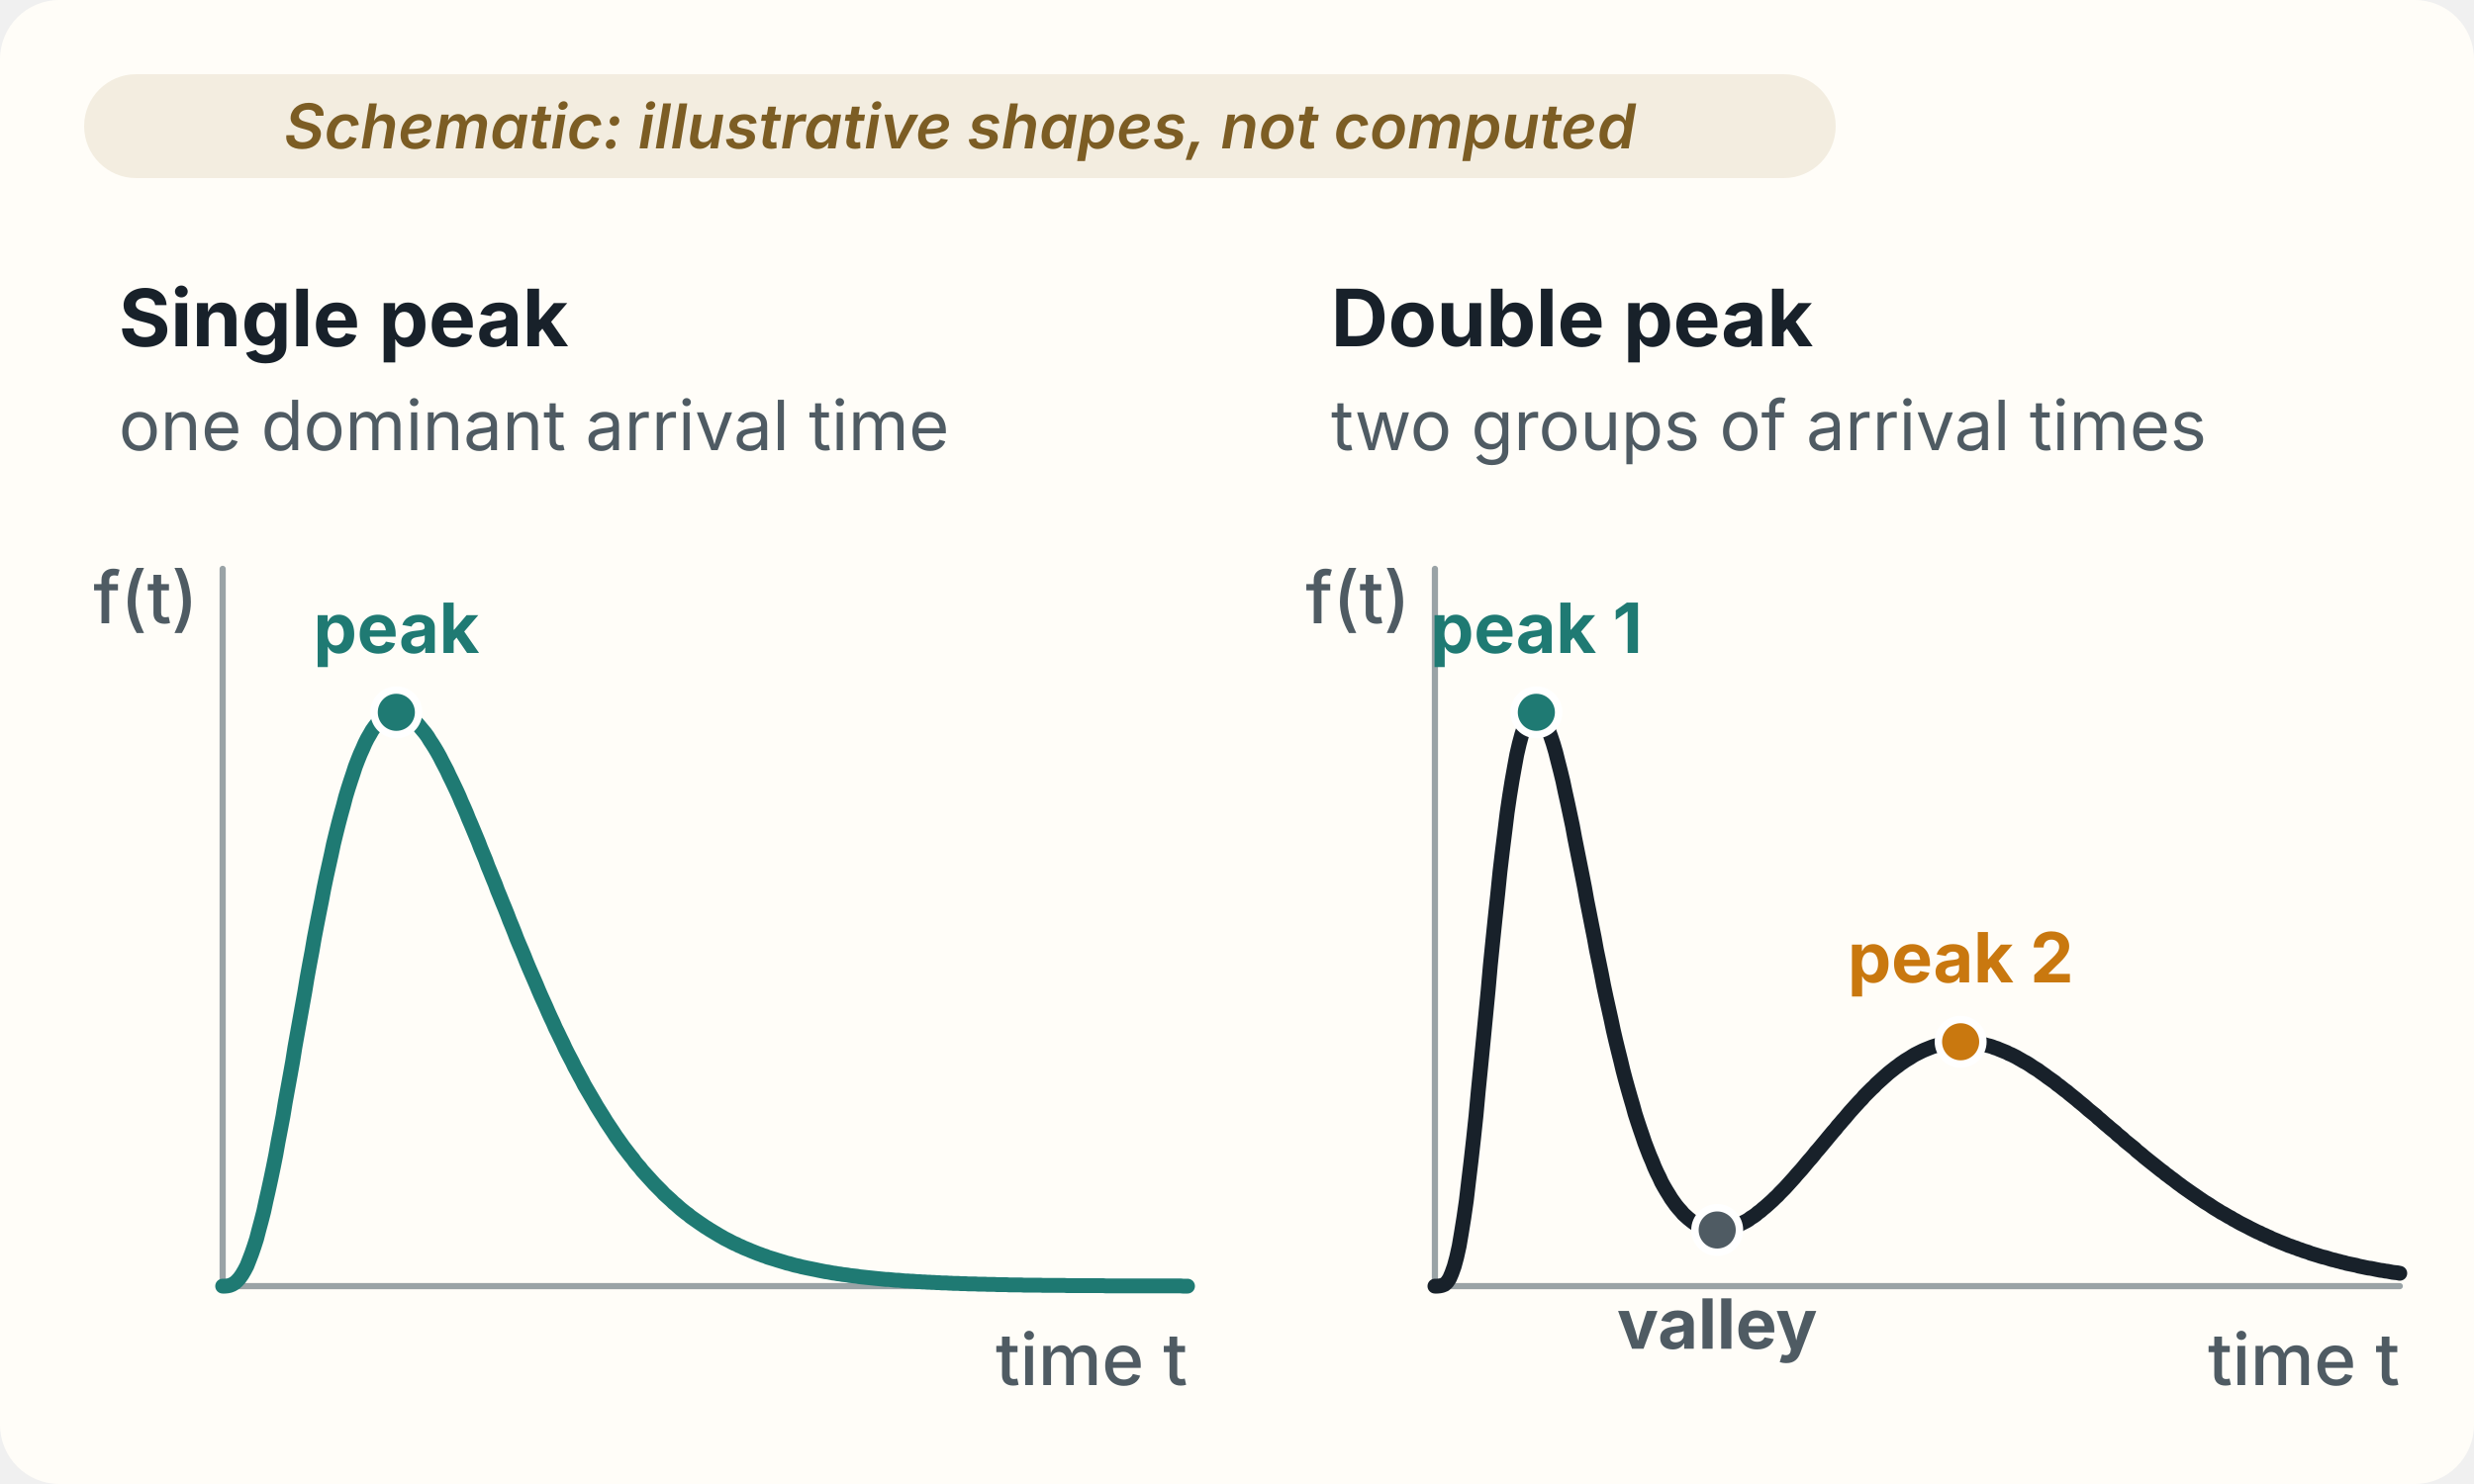
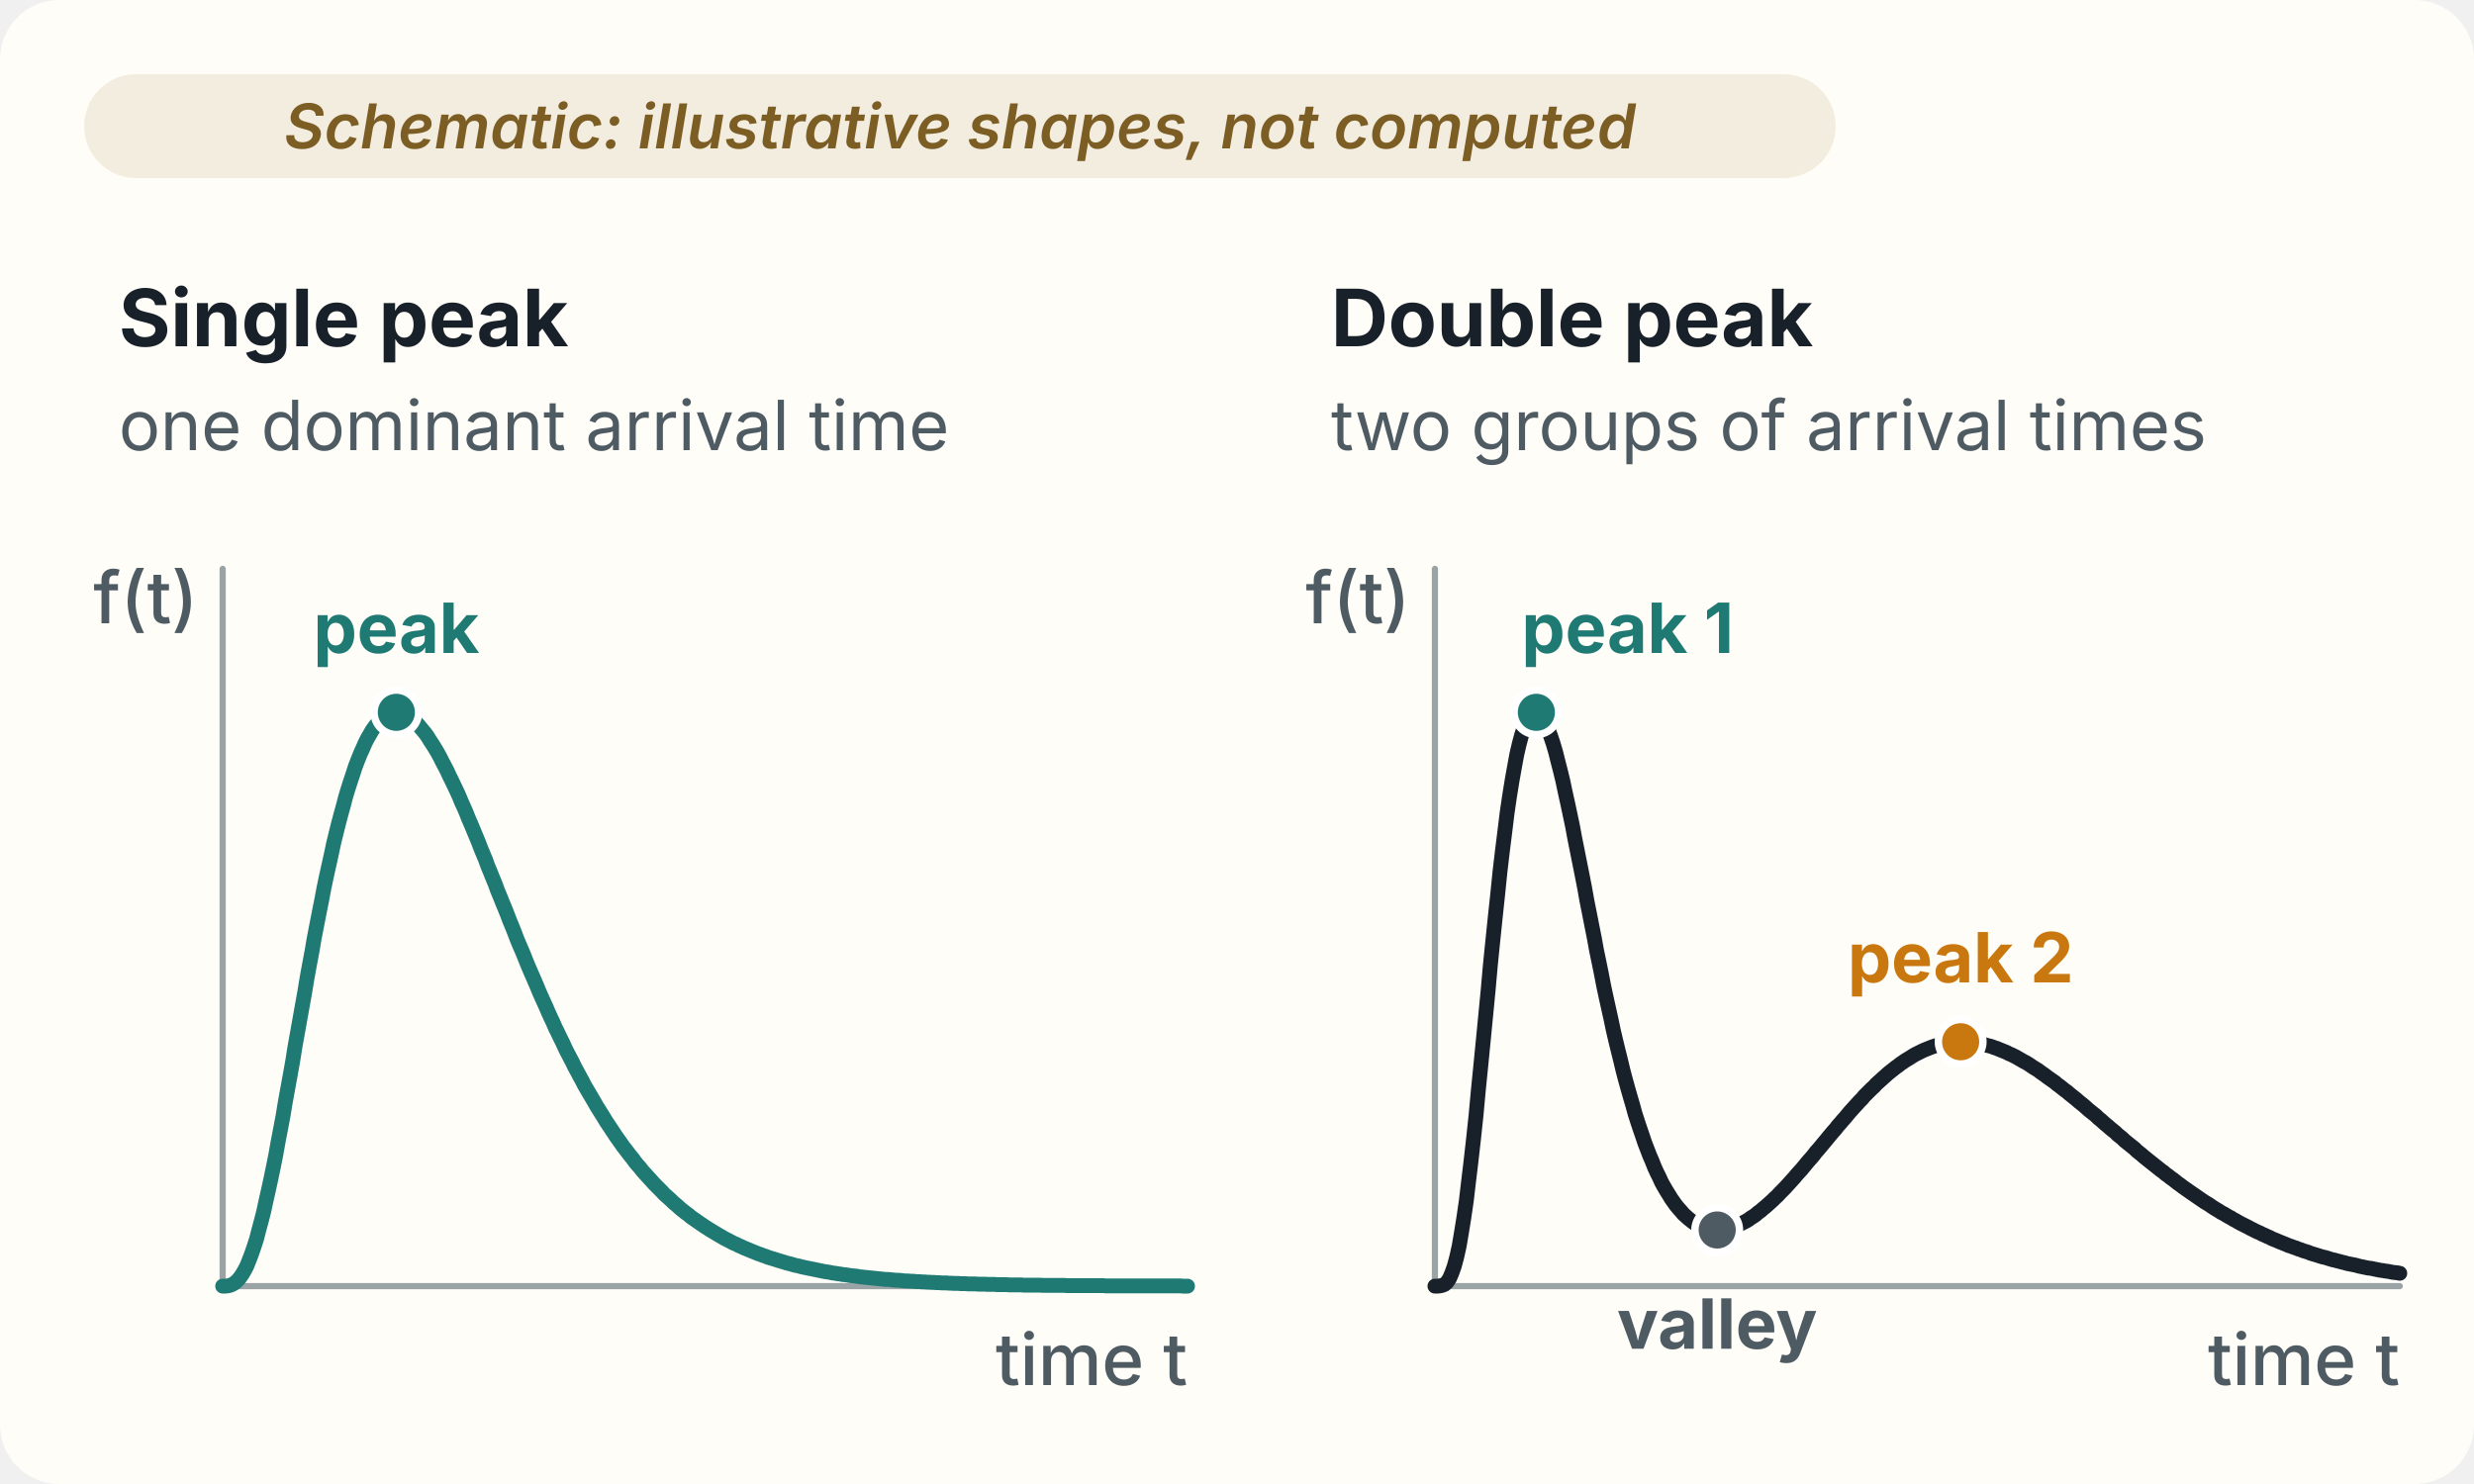
<svg xmlns="http://www.w3.org/2000/svg" width="1000" height="600" viewBox="0 0 1000 600" role="img" aria-label="Schematic: a single-peaked and a double-peaked first-passage distribution">
  <rect width="1000" height="600" rx="24" fill="#fffdf8" />
  <rect x="34.0" y="30.0" width="708.0" height="42.0" rx="21" fill="#f3ede0" />
  <text x="388.0" y="60.0" font-family="Inter, 'Helvetica Neue', Arial, 'PingFang SC', 'Hiragino Sans GB', 'Noto Sans CJK SC', 'Microsoft YaHei', sans-serif" font-size="25" font-weight="600" fill="#7c5d24" text-anchor="middle" font-style="italic">Schematic: illustrative shapes, not computed</text>
  <text x="48.0" y="140.0" font-family="Inter, 'Helvetica Neue', Arial, 'PingFang SC', 'Hiragino Sans GB', 'Noto Sans CJK SC', 'Microsoft YaHei', sans-serif" font-size="32" font-weight="700" fill="#18212a" text-anchor="start">Single peak</text>
  <text x="48.0" y="182.0" font-family="Inter, 'Helvetica Neue', Arial, 'PingFang SC', 'Hiragino Sans GB', 'Noto Sans CJK SC', 'Microsoft YaHei', sans-serif" font-size="28" font-weight="400" fill="#4f5b63" text-anchor="start">one dominant arrival time</text>
  <line x1="90.0" y1="520.0" x2="480.0" y2="520.0" stroke="#9aa3a6" stroke-width="2.5" stroke-linecap="round" />
  <line x1="90.0" y1="230.0" x2="90.0" y2="520.0" stroke="#9aa3a6" stroke-width="2.5" stroke-linecap="round" />
  <text x="480.0" y="560.0" font-family="Inter, 'Helvetica Neue', Arial, 'PingFang SC', 'Hiragino Sans GB', 'Noto Sans CJK SC', 'Microsoft YaHei', sans-serif" font-size="29" font-weight="500" fill="#4f5b63" text-anchor="end">time t</text>
  <text x="80.0" y="252.0" font-family="Inter, 'Helvetica Neue', Arial, 'PingFang SC', 'Hiragino Sans GB', 'Noto Sans CJK SC', 'Microsoft YaHei', sans-serif" font-size="29" font-weight="500" fill="#4f5b63" text-anchor="end">f(t)</text>
  <polyline points="90.0,520.0 91.0,520.0 92.0,519.9 92.9,519.7 93.9,519.3 94.9,518.7 95.8,517.9 96.8,516.8 97.8,515.4 98.8,513.7 99.8,511.8 100.7,509.5 101.7,506.9 102.7,504.0 103.7,500.9 104.6,497.4 105.6,493.7 106.6,489.8 107.5,485.6 108.5,481.2 109.5,476.6 110.5,471.8 111.5,466.8 112.4,461.7 113.4,456.5 114.4,451.2 115.3,445.7 116.3,440.2 117.3,434.7 118.3,429.1 119.2,423.4 120.2,417.8 121.2,412.2 122.2,406.6 123.2,401.0 124.1,395.5 125.1,390.0 126.1,384.7 127.0,379.4 128.0,374.2 129.0,369.1 130.0,364.1 130.9,359.3 131.9,354.5 132.9,350.0 133.9,345.5 134.8,341.2 135.8,337.1 136.8,333.1 137.8,329.3 138.8,325.7 139.7,322.2 140.7,318.9 141.7,315.8 142.7,312.8 143.6,310.0 144.6,307.4 145.6,304.9 146.6,302.7 147.5,300.6 148.5,298.6 149.5,296.9 150.4,295.3 151.4,293.9 152.4,292.6 153.4,291.5 154.4,290.5 155.3,289.8 156.3,289.1 157.3,288.6 158.2,288.3 159.2,288.1 160.2,288.0 161.2,288.1 162.2,288.3 163.1,288.6 164.1,289.0 165.1,289.6 166.1,290.3 167.0,291.1 168.0,292.0 169.0,293.0 169.9,294.1 170.9,295.3 171.9,296.5 172.9,297.9 173.8,299.4 174.8,300.9 175.8,302.5 176.8,304.2 177.8,306.0 178.7,307.8 179.7,309.7 180.7,311.6 181.6,313.6 182.6,315.6 183.6,317.7 184.6,319.8 185.6,322.0 186.5,324.2 187.5,326.4 188.5,328.7 189.4,331.0 190.4,333.3 191.4,335.7 192.4,338.1 193.4,340.5 194.3,342.9 195.3,345.3 196.3,347.7 197.2,350.2 198.2,352.6 199.2,355.1 200.2,357.5 201.1,360.0 202.1,362.4 203.1,364.9 204.1,367.3 205.1,369.8 206.0,372.2 207.0,374.6 208.0,377.1 208.9,379.5 209.9,381.9 210.9,384.2 211.9,386.6 212.8,388.9 213.8,391.3 214.8,393.6 215.8,395.9 216.8,398.2 217.7,400.4 218.7,402.7 219.7,404.9 220.7,407.1 221.6,409.2 222.6,411.4 223.6,413.5 224.5,415.6 225.5,417.6 226.5,419.7 227.5,421.7 228.4,423.7 229.4,425.7 230.4,427.6 231.4,429.5 232.3,431.4 233.3,433.2 234.3,435.1 235.3,436.9 236.2,438.7 237.2,440.4 238.2,442.1 239.2,443.8 240.2,445.5 241.1,447.1 242.1,448.7 243.1,450.3 244.1,451.9 245.0,453.4 246.0,454.9 247.0,456.4 248.0,457.9 248.9,459.3 249.9,460.7 250.9,462.1 251.8,463.4 252.8,464.7 253.8,466.0 254.8,467.3 255.8,468.5 256.7,469.8 257.7,471.0 258.7,472.1 259.6,473.3 260.6,474.4 261.6,475.5 262.6,476.6 263.6,477.7 264.5,478.7 265.5,479.7 266.5,480.7 267.5,481.7 268.4,482.7 269.4,483.6 270.4,484.5 271.4,485.4 272.3,486.3 273.3,487.1 274.3,488.0 275.2,488.8 276.2,489.6 277.2,490.4 278.2,491.1 279.1,491.9 280.1,492.6 281.1,493.3 282.1,494.0 283.1,494.7 284.0,495.3 285.0,496.0 286.0,496.6 286.9,497.2 287.9,497.8 288.9,498.4 289.9,499.0 290.9,499.6 291.8,500.1 292.8,500.7 293.8,501.2 294.8,501.7 295.7,502.2 296.7,502.7 297.7,503.1 298.6,503.6 299.6,504.0 300.6,504.5 301.6,504.9 302.6,505.3 303.5,505.7 304.5,506.1 305.5,506.5 306.5,506.9 307.4,507.2 308.4,507.6 309.4,507.9 310.3,508.3 311.3,508.6 312.3,508.9 313.3,509.2 314.2,509.5 315.2,509.8 316.2,510.1 317.2,510.4 318.1,510.7 319.1,510.9 320.1,511.2 321.1,511.5 322.0,511.7 323.0,511.9 324.0,512.2 325.0,512.4 325.9,512.6 326.9,512.8 327.9,513.0 328.9,513.2 329.9,513.4 330.8,513.6 331.8,513.8 332.8,514.0 333.8,514.2 334.7,514.3 335.7,514.5 336.7,514.7 337.6,514.8 338.6,515.0 339.6,515.1 340.6,515.3 341.6,515.4 342.5,515.5 343.5,515.7 344.5,515.8 345.5,515.9 346.4,516.0 347.4,516.2 348.4,516.3 349.4,516.4 350.3,516.5 351.3,516.6 352.3,516.7 353.2,516.8 354.2,516.9 355.2,517.0 356.2,517.1 357.2,517.2 358.1,517.3 359.1,517.3 360.1,517.4 361.0,517.5 362.0,517.6 363.0,517.6 364.0,517.7 364.9,517.8 365.9,517.9 366.9,517.9 367.9,518.0 368.8,518.0 369.8,518.1 370.8,518.2 371.8,518.2 372.8,518.3 373.7,518.3 374.7,518.4 375.7,518.4 376.6,518.5 377.6,518.5 378.6,518.6 379.6,518.6 380.6,518.7 381.5,518.7 382.5,518.7 383.5,518.8 384.4,518.8 385.4,518.9 386.4,518.9 387.4,518.9 388.4,519.0 389.3,519.0 390.3,519.0 391.3,519.1 392.2,519.1 393.2,519.1 394.2,519.1 395.2,519.2 396.2,519.2 397.1,519.2 398.1,519.2 399.1,519.3 400.1,519.3 401.0,519.3 402.0,519.3 403.0,519.4 404.0,519.4 404.9,519.4 405.9,519.4 406.9,519.4 407.8,519.5 408.8,519.5 409.8,519.5 410.8,519.5 411.8,519.5 412.7,519.5 413.7,519.6 414.7,519.6 415.6,519.6 416.6,519.6 417.6,519.6 418.6,519.6 419.6,519.6 420.5,519.6 421.5,519.7 422.5,519.7 423.4,519.7 424.4,519.7 425.4,519.7 426.4,519.7 427.4,519.7 428.3,519.7 429.3,519.7 430.3,519.7 431.2,519.8 432.2,519.8 433.2,519.8 434.2,519.8 435.1,519.8 436.1,519.8 437.1,519.8 438.1,519.8 439.1,519.8 440.0,519.8 441.0,519.8 442.0,519.8 442.9,519.8 443.9,519.8 444.9,519.8 445.9,519.8 446.9,519.9 447.8,519.9 448.8,519.9 449.8,519.9 450.8,519.9 451.7,519.9 452.7,519.9 453.7,519.9 454.7,519.9 455.6,519.9 456.6,519.9 457.6,519.9 458.5,519.9 459.5,519.9 460.5,519.9 461.5,519.9 462.4,519.9 463.4,519.9 464.4,519.9 465.4,519.9 466.3,519.9 467.3,519.9 468.3,519.9 469.3,519.9 470.2,519.9 471.2,519.9 472.2,519.9 473.2,519.9 474.1,519.9 475.1,519.9 476.1,519.9 477.1,519.9 478.1,520.0 479.0,520.0 480.0,520.0" fill="none" stroke="#1f7a73" stroke-width="6" stroke-linejoin="round" stroke-linecap="round" />
  <circle cx="160.2" cy="288.0" r="9" fill="#1f7a73" stroke="#ffffff" stroke-width="3" />
  <text x="160.2" y="264.0" font-family="Inter, 'Helvetica Neue', Arial, 'PingFang SC', 'Hiragino Sans GB', 'Noto Sans CJK SC', 'Microsoft YaHei', sans-serif" font-size="28" font-weight="700" fill="#1f7a73" text-anchor="middle">peak</text>
  <text x="538.0" y="140.0" font-family="Inter, 'Helvetica Neue', Arial, 'PingFang SC', 'Hiragino Sans GB', 'Noto Sans CJK SC', 'Microsoft YaHei', sans-serif" font-size="32" font-weight="700" fill="#18212a" text-anchor="start">Double peak</text>
  <text x="538.0" y="182.0" font-family="Inter, 'Helvetica Neue', Arial, 'PingFang SC', 'Hiragino Sans GB', 'Noto Sans CJK SC', 'Microsoft YaHei', sans-serif" font-size="28" font-weight="400" fill="#4f5b63" text-anchor="start">two groups of arrival times</text>
  <line x1="580.0" y1="520.0" x2="970.0" y2="520.0" stroke="#9aa3a6" stroke-width="2.5" stroke-linecap="round" />
  <line x1="580.0" y1="230.0" x2="580.0" y2="520.0" stroke="#9aa3a6" stroke-width="2.5" stroke-linecap="round" />
  <text x="970.0" y="560.0" font-family="Inter, 'Helvetica Neue', Arial, 'PingFang SC', 'Hiragino Sans GB', 'Noto Sans CJK SC', 'Microsoft YaHei', sans-serif" font-size="29" font-weight="500" fill="#4f5b63" text-anchor="end">time t</text>
  <text x="570.0" y="252.0" font-family="Inter, 'Helvetica Neue', Arial, 'PingFang SC', 'Hiragino Sans GB', 'Noto Sans CJK SC', 'Microsoft YaHei', sans-serif" font-size="29" font-weight="500" fill="#4f5b63" text-anchor="end">f(t)</text>
  <polyline points="580.0,520.0 581.0,520.0 582.0,519.9 582.9,519.7 583.9,519.3 584.9,518.4 585.9,516.9 586.8,514.8 587.8,512.0 588.8,508.3 589.8,503.8 590.7,498.5 591.7,492.3 592.7,485.4 593.6,477.7 594.6,469.4 595.6,460.5 596.6,451.1 597.5,441.3 598.5,431.3 599.5,421.1 600.5,410.8 601.5,400.5 602.4,390.3 603.4,380.4 604.4,370.7 605.4,361.3 606.3,352.4 607.3,343.9 608.3,335.9 609.2,328.5 610.2,321.7 611.2,315.5 612.2,309.9 613.1,305.0 614.1,300.7 615.1,297.0 616.1,294.0 617.0,291.6 618.0,289.8 619.0,288.7 620.0,288.1 621.0,288.0 621.9,288.5 622.9,289.4 623.9,290.9 624.9,292.8 625.8,295.0 626.8,297.7 627.8,300.7 628.8,304.1 629.7,307.7 630.7,311.6 631.7,315.7 632.6,320.0 633.6,324.5 634.6,329.2 635.6,333.9 636.5,338.8 637.5,343.8 638.5,348.8 639.5,353.8 640.5,358.9 641.4,364.0 642.4,369.0 643.4,374.1 644.4,379.1 645.3,384.1 646.3,388.9 647.3,393.8 648.2,398.5 649.2,403.2 650.2,407.7 651.2,412.2 652.1,416.5 653.1,420.8 654.1,424.9 655.1,428.9 656.0,432.7 657.0,436.5 658.0,440.1 659.0,443.6 660.0,447.0 660.9,450.3 661.9,453.4 662.9,456.4 663.9,459.3 664.8,462.0 665.8,464.6 666.8,467.2 667.8,469.5 668.7,471.8 669.7,474.0 670.7,476.0 671.6,478.0 672.6,479.8 673.6,481.5 674.6,483.1 675.5,484.6 676.5,486.0 677.5,487.4 678.5,488.6 679.5,489.7 680.4,490.8 681.4,491.7 682.4,492.6 683.4,493.4 684.3,494.1 685.3,494.8 686.3,495.3 687.2,495.8 688.2,496.2 689.2,496.6 690.2,496.8 691.1,497.1 692.1,497.2 693.1,497.3 694.1,497.3 695.0,497.3 696.0,497.2 697.0,497.1 698.0,496.9 699.0,496.6 699.9,496.4 700.9,496.0 701.9,495.6 702.9,495.2 703.8,494.7 704.8,494.2 705.8,493.7 706.8,493.1 707.7,492.4 708.7,491.8 709.7,491.1 710.6,490.3 711.6,489.6 712.6,488.7 713.6,487.9 714.5,487.1 715.5,486.2 716.5,485.3 717.5,484.3 718.5,483.4 719.4,482.4 720.4,481.4 721.4,480.4 722.4,479.3 723.3,478.3 724.3,477.2 725.3,476.1 726.2,475.0 727.2,473.9 728.2,472.8 729.2,471.6 730.1,470.5 731.1,469.3 732.1,468.2 733.1,467.0 734.0,465.8 735.0,464.7 736.0,463.5 737.0,462.3 738.0,461.1 738.9,460.0 739.9,458.8 740.9,457.6 741.9,456.5 742.8,455.3 743.8,454.2 744.8,453.0 745.8,451.9 746.7,450.8 747.7,449.6 748.7,448.5 749.6,447.5 750.6,446.4 751.6,445.3 752.6,444.3 753.5,443.2 754.5,442.2 755.5,441.2 756.5,440.2 757.5,439.3 758.4,438.3 759.4,437.4 760.4,436.5 761.4,435.6 762.3,434.8 763.3,433.9 764.3,433.1 765.2,432.4 766.2,431.6 767.2,430.9 768.2,430.1 769.1,429.5 770.1,428.8 771.1,428.2 772.1,427.6 773.0,427.0 774.0,426.4 775.0,425.9 776.0,425.4 777.0,424.9 777.9,424.5 778.9,424.1 779.9,423.7 780.9,423.3 781.8,423.0 782.8,422.7 783.8,422.4 784.8,422.2 785.7,421.9 786.7,421.8 787.7,421.6 788.6,421.5 789.6,421.4 790.6,421.3 791.6,421.2 792.5,421.2 793.5,421.2 794.5,421.2 795.5,421.3 796.5,421.4 797.4,421.5 798.4,421.6 799.4,421.8 800.3,422.0 801.3,422.2 802.3,422.4 803.3,422.7 804.2,422.9 805.2,423.2 806.2,423.6 807.2,423.9 808.1,424.3 809.1,424.7 810.1,425.1 811.1,425.5 812.0,426.0 813.0,426.4 814.0,426.9 815.0,427.4 816.0,428.0 816.9,428.5 817.9,429.1 818.9,429.6 819.9,430.2 820.8,430.8 821.8,431.5 822.8,432.1 823.8,432.7 824.7,433.4 825.7,434.1 826.7,434.8 827.6,435.5 828.6,436.2 829.6,436.9 830.6,437.6 831.5,438.4 832.5,439.1 833.5,439.9 834.5,440.7 835.5,441.4 836.4,442.2 837.4,443.0 838.4,443.8 839.4,444.6 840.3,445.4 841.3,446.2 842.3,447.0 843.2,447.8 844.2,448.7 845.2,449.5 846.2,450.3 847.2,451.1 848.1,452.0 849.1,452.8 850.1,453.7 851.0,454.5 852.0,455.3 853.0,456.2 854.0,457.0 855.0,457.8 855.9,458.7 856.9,459.5 857.9,460.3 858.8,461.2 859.8,462.0 860.8,462.8 861.8,463.6 862.8,464.4 863.7,465.3 864.7,466.1 865.7,466.9 866.6,467.7 867.6,468.5 868.6,469.3 869.6,470.1 870.5,470.8 871.5,471.6 872.5,472.4 873.5,473.2 874.5,473.9 875.4,474.7 876.4,475.4 877.4,476.2 878.4,476.9 879.3,477.6 880.3,478.4 881.3,479.1 882.2,479.8 883.2,480.5 884.2,481.2 885.2,481.9 886.2,482.6 887.1,483.2 888.1,483.9 889.1,484.6 890.0,485.2 891.0,485.9 892.0,486.5 893.0,487.1 894.0,487.8 894.9,488.4 895.9,489.0 896.9,489.6 897.8,490.2 898.8,490.7 899.8,491.3 900.8,491.9 901.8,492.4 902.7,493.0 903.7,493.5 904.7,494.1 905.6,494.6 906.6,495.1 907.6,495.6 908.6,496.1 909.5,496.6 910.5,497.1 911.5,497.6 912.5,498.1 913.5,498.5 914.4,499.0 915.4,499.4 916.4,499.9 917.4,500.3 918.3,500.8 919.3,501.2 920.3,501.6 921.2,502.0 922.2,502.4 923.2,502.8 924.2,503.2 925.1,503.6 926.1,503.9 927.1,504.3 928.1,504.6 929.0,505.0 930.0,505.3 931.0,505.7 932.0,506.0 933.0,506.3 933.9,506.7 934.9,507.0 935.9,507.3 936.9,507.6 937.8,507.9 938.8,508.2 939.8,508.4 940.8,508.7 941.7,509.0 942.7,509.3 943.7,509.5 944.7,509.8 945.6,510.0 946.6,510.3 947.6,510.5 948.5,510.8 949.5,511.0 950.5,511.2 951.5,511.4 952.5,511.6 953.4,511.9 954.4,512.1 955.4,512.3 956.3,512.5 957.3,512.7 958.3,512.8 959.3,513.0 960.2,513.2 961.2,513.4 962.2,513.6 963.2,513.7 964.1,513.9 965.1,514.0 966.1,514.2 967.1,514.4 968.0,514.5 969.0,514.6 970.0,514.8" fill="none" stroke="#18212a" stroke-width="6" stroke-linejoin="round" stroke-linecap="round" />
  <circle cx="621.0" cy="288.0" r="9" fill="#1f7a73" stroke="#ffffff" stroke-width="3" />
-   <text x="621.0" y="264.0" font-family="Inter, 'Helvetica Neue', Arial, 'PingFang SC', 'Hiragino Sans GB', 'Noto Sans CJK SC', 'Microsoft YaHei', sans-serif" font-size="28" font-weight="700" fill="#1f7a73" text-anchor="middle">peak 1</text>
+   <text x="615.0" y="264.0" font-family="Inter, 'Helvetica Neue', Arial, 'PingFang SC', 'Hiragino Sans GB', 'Noto Sans CJK SC', 'Microsoft YaHei', sans-serif" font-size="28" font-weight="700" fill="#1f7a73" text-anchor="start">peak 1</text>
  <circle cx="694.1" cy="497.3" r="9" fill="#4f5b63" stroke="#ffffff" stroke-width="3" />
  <text x="694.1" y="545.3" font-family="Inter, 'Helvetica Neue', Arial, 'PingFang SC', 'Hiragino Sans GB', 'Noto Sans CJK SC', 'Microsoft YaHei', sans-serif" font-size="28" font-weight="700" fill="#4f5b63" text-anchor="middle">valley</text>
  <circle cx="792.5" cy="421.2" r="9" fill="#c9780f" stroke="#ffffff" stroke-width="3" />
  <text x="792.5" y="397.2" font-family="Inter, 'Helvetica Neue', Arial, 'PingFang SC', 'Hiragino Sans GB', 'Noto Sans CJK SC', 'Microsoft YaHei', sans-serif" font-size="28" font-weight="700" fill="#c9780f" text-anchor="middle">peak 2</text>
</svg>
